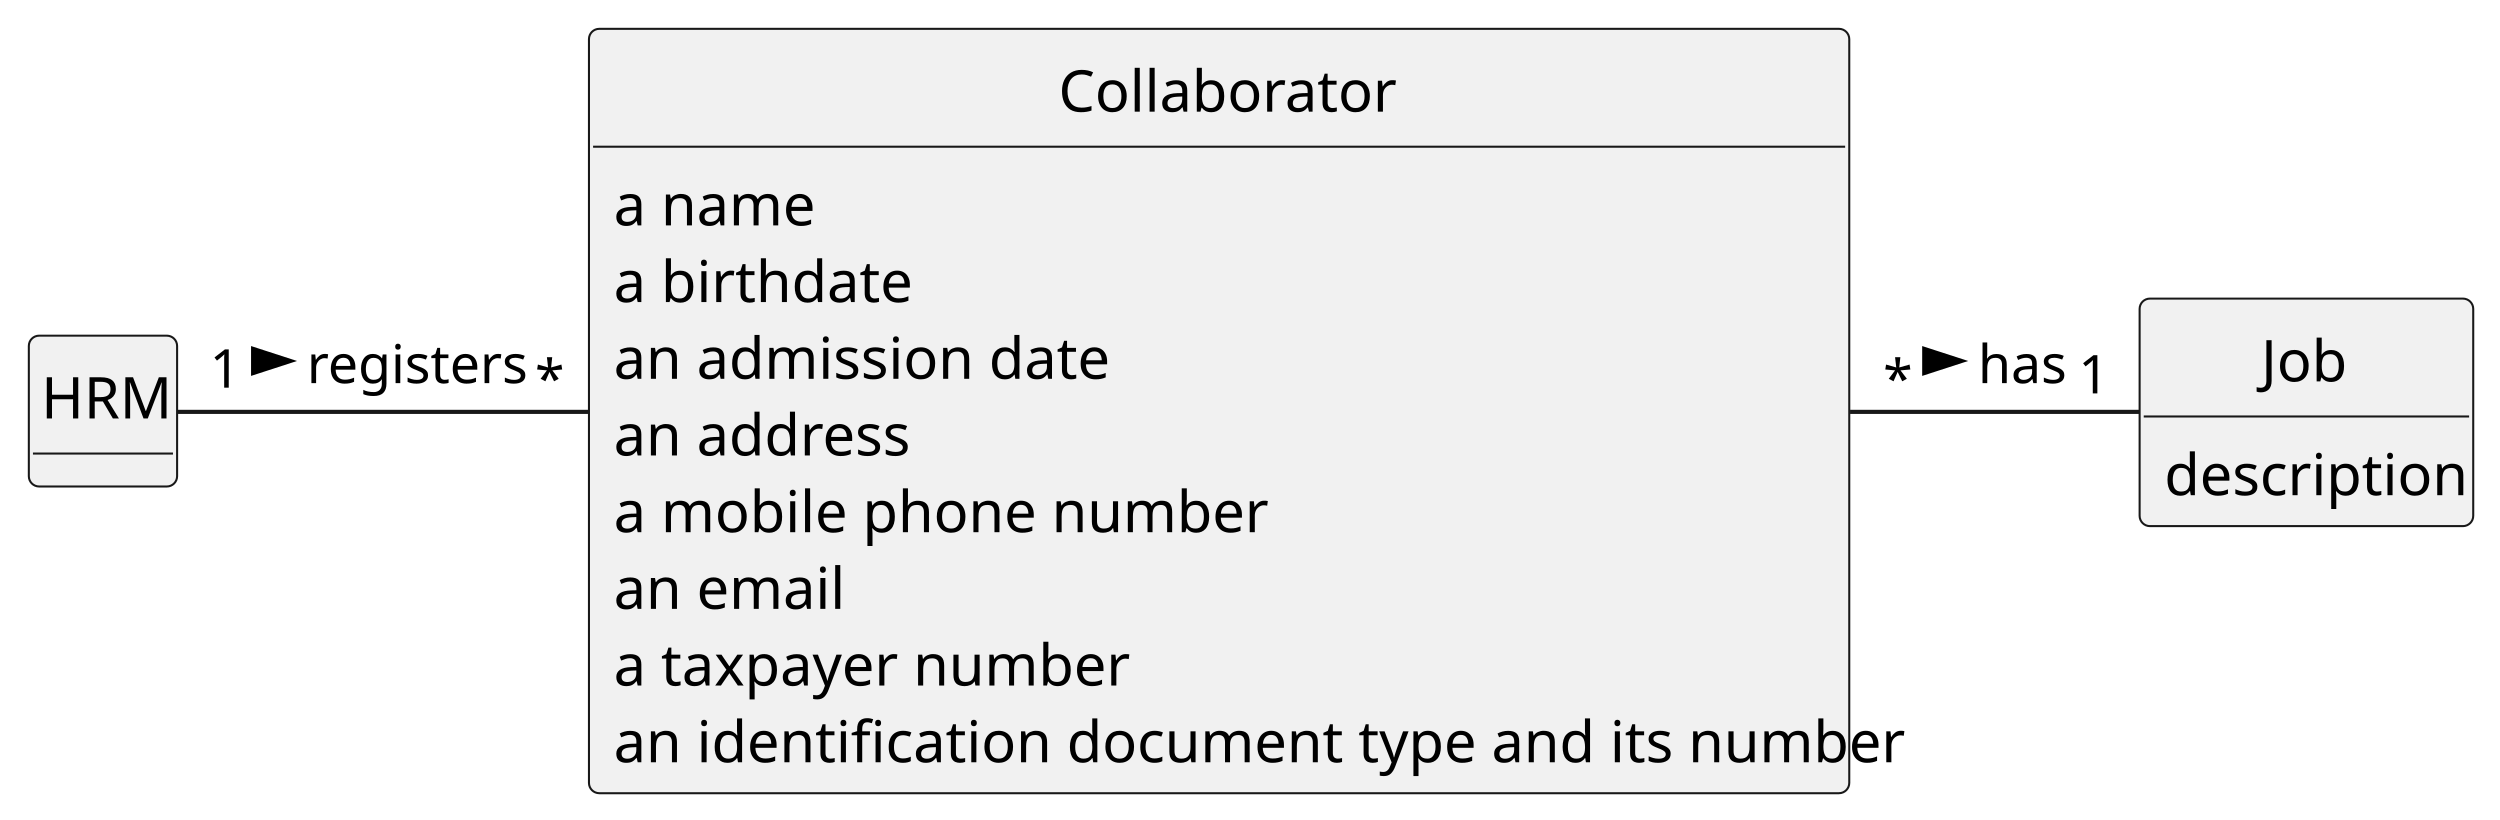
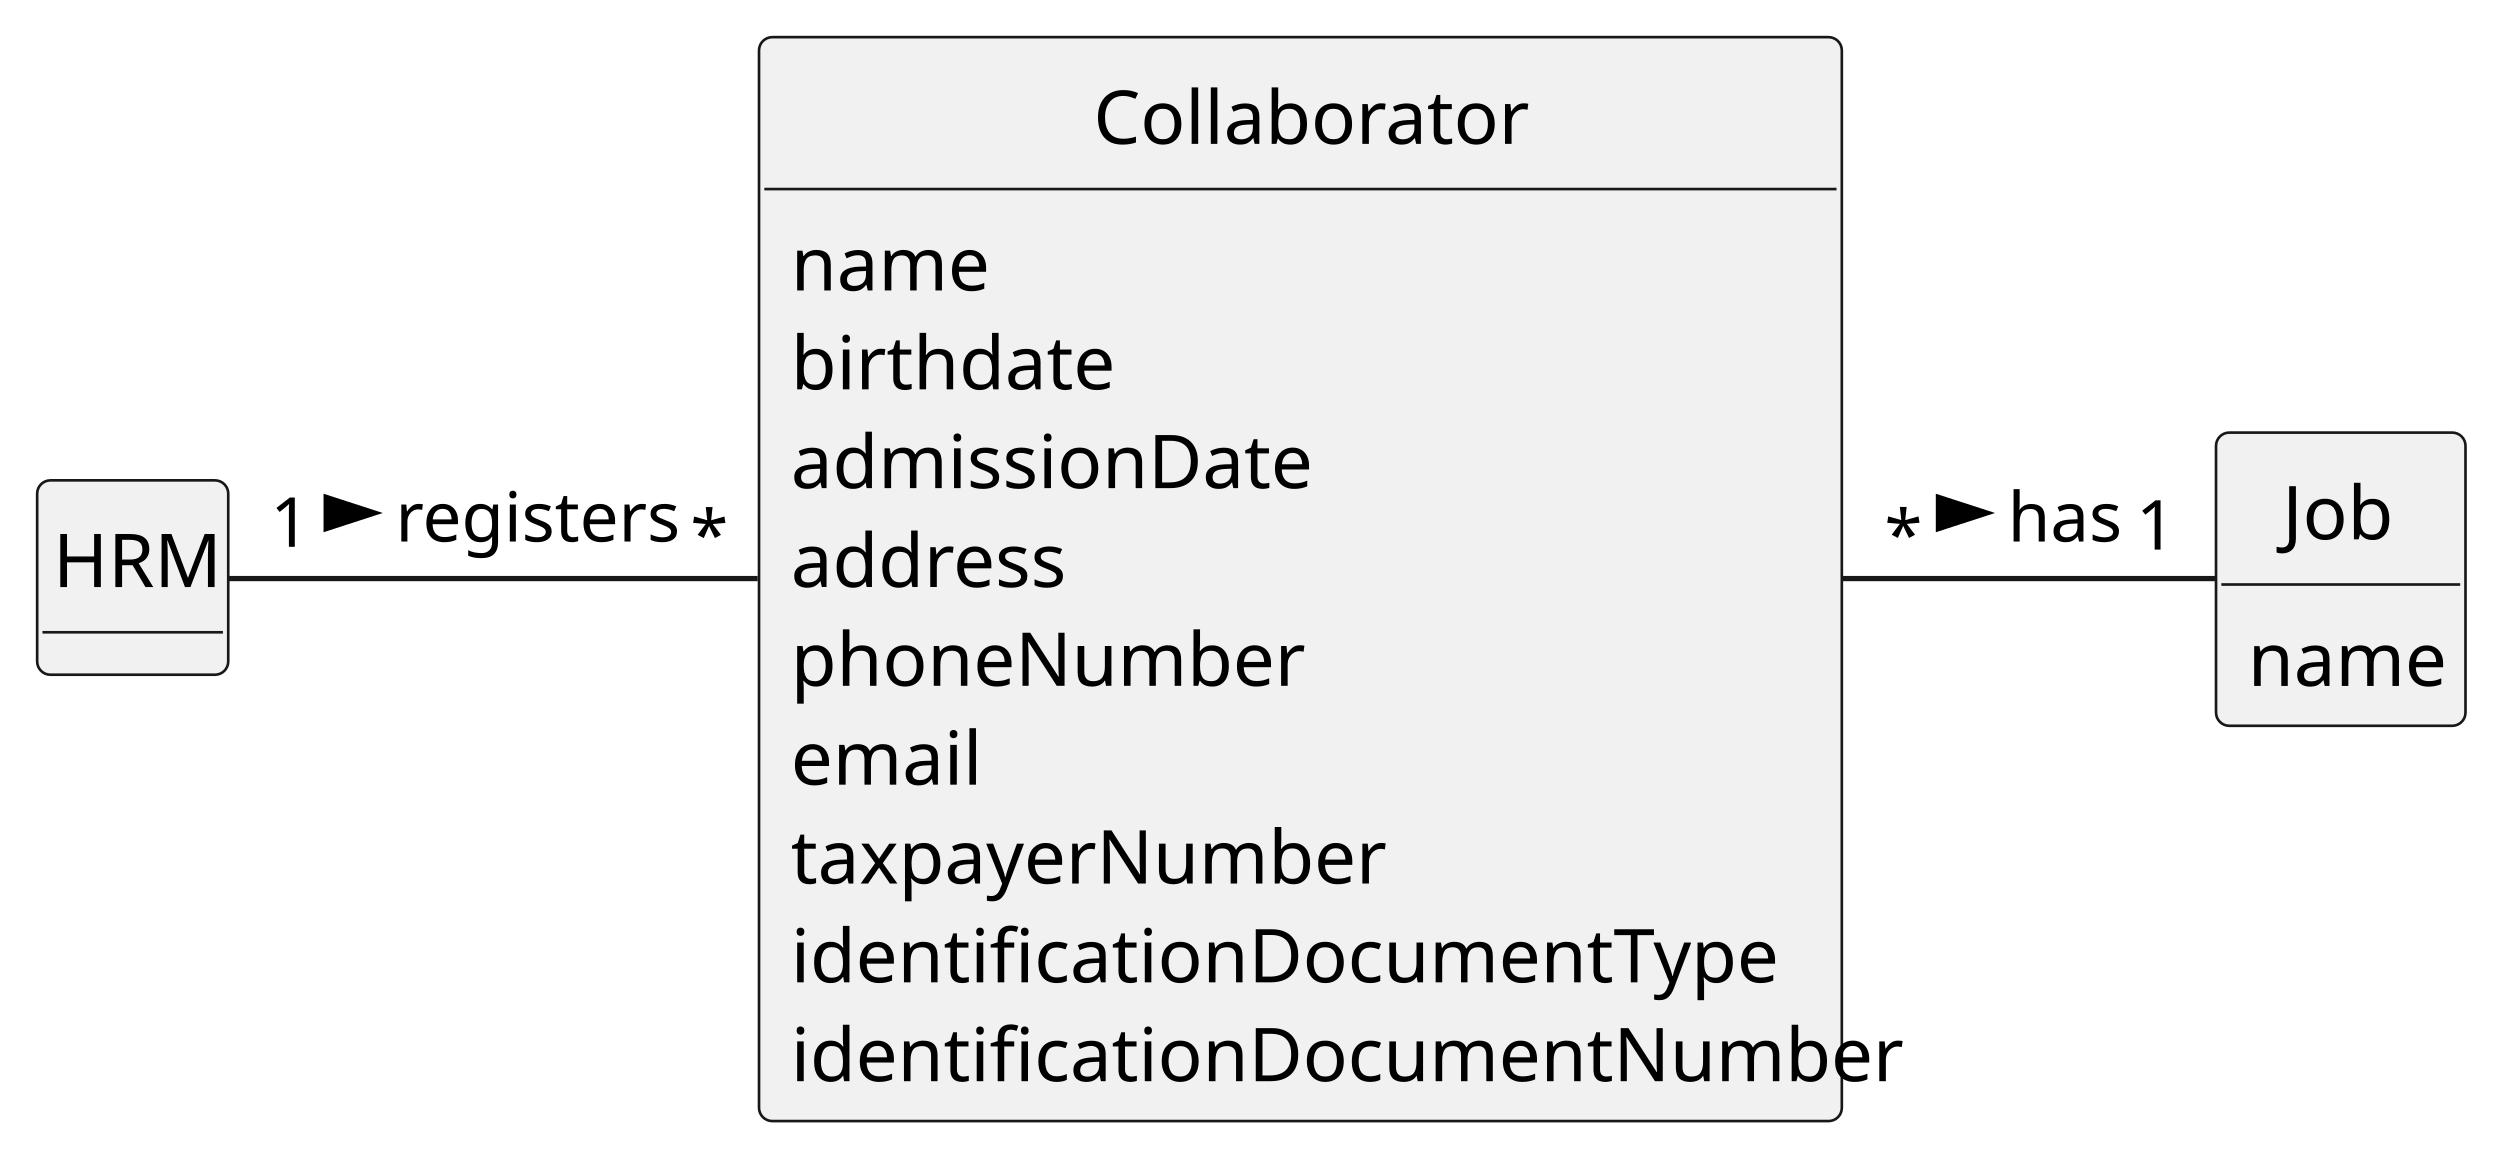
- <svg xmlns="http://www.w3.org/2000/svg" contentStyleType="text/css" height="199px" preserveAspectRatio="none" style="width:607px;height:199px;background:#FFFFFF;" version="1.1" viewBox="0 0 607 199" width="607px" zoomAndPan="magnify">
+ <svg xmlns="http://www.w3.org/2000/svg" contentStyleType="text/css" height="218px" preserveAspectRatio="none" style="width:471px;height:218px;background:#FFFFFF;" version="1.1" viewBox="0 0 471 218" width="471px" zoomAndPan="magnify">
  <defs />
  <g>
    <g id="elem_HRM">
-       <rect codeLine="18" fill="#F1F1F1" height="36.621" id="HRM" rx="2.5" ry="2.5" style="stroke:#181818;stroke-width:0.5;" width="36" x="7" y="81.5" />
-       <text fill="#000000" font-family="sans-serif" font-size="14" lengthAdjust="spacing" textLength="30" x="10" y="101.607">HRM</text>
-       <line style="stroke:#181818;stroke-width:0.5;" x1="8" x2="42" y1="110.121" y2="110.121" />
+       <rect codeLine="18" fill="#F1F1F1" height="36.621" id="HRM" rx="2.5" ry="2.5" style="stroke:#181818;stroke-width:0.5;" width="36" x="7" y="90.5" />
+       <text fill="#000000" font-family="sans-serif" font-size="14" lengthAdjust="spacing" textLength="30" x="10" y="110.607">HRM</text>
+       <line style="stroke:#181818;stroke-width:0.5;" x1="8" x2="42" y1="119.121" y2="119.121" />
    </g>
    <g id="elem_Job">
-       <rect codeLine="21" fill="#F1F1F1" height="55.242" id="Job" rx="2.5" ry="2.5" style="stroke:#181818;stroke-width:0.5;" width="81" x="519.5" y="72.5" />
-       <text fill="#000000" font-family="sans-serif" font-size="14" lengthAdjust="spacing" textLength="22" x="549" y="92.607">Job</text>
-       <line style="stroke:#181818;stroke-width:0.5;" x1="520.5" x2="599.5" y1="101.121" y2="101.121" />
-       <text fill="#000000" font-family="sans-serif" font-size="14" lengthAdjust="spacing" textLength="69" x="525.5" y="120.228">description</text>
+       <rect codeLine="21" fill="#F1F1F1" height="55.242" id="Job" rx="2.5" ry="2.5" style="stroke:#181818;stroke-width:0.5;" width="47" x="417.5" y="81.5" />
+       <text fill="#000000" font-family="sans-serif" font-size="14" lengthAdjust="spacing" textLength="22" x="430" y="101.607">Job</text>
+       <line style="stroke:#181818;stroke-width:0.5;" x1="418.5" x2="463.5" y1="110.121" y2="110.121" />
+       <text fill="#000000" font-family="sans-serif" font-size="14" lengthAdjust="spacing" textLength="35" x="423.5" y="129.228">name</text>
    </g>
    <g id="elem_Collaborator">
-       <rect codeLine="25" fill="#F1F1F1" height="185.59" id="Collaborator" rx="2.5" ry="2.5" style="stroke:#181818;stroke-width:0.5;" width="306" x="143" y="7" />
-       <text fill="#000000" font-family="sans-serif" font-size="14" lengthAdjust="spacing" textLength="78" x="257" y="27.107">Collaborator</text>
-       <line style="stroke:#181818;stroke-width:0.5;" x1="144" x2="448" y1="35.621" y2="35.621" />
-       <text fill="#000000" font-family="sans-serif" font-size="14" lengthAdjust="spacing" textLength="47" x="149" y="54.728">a name</text>
-       <text fill="#000000" font-family="sans-serif" font-size="14" lengthAdjust="spacing" textLength="68" x="149" y="73.35">a birthdate</text>
-       <text fill="#000000" font-family="sans-serif" font-size="14" lengthAdjust="spacing" textLength="115" x="149" y="91.971">an admission date</text>
-       <text fill="#000000" font-family="sans-serif" font-size="14" lengthAdjust="spacing" textLength="71" x="149" y="110.592">an address</text>
-       <text fill="#000000" font-family="sans-serif" font-size="14" lengthAdjust="spacing" textLength="149" x="149" y="129.213">a mobile phone number</text>
-       <text fill="#000000" font-family="sans-serif" font-size="14" lengthAdjust="spacing" textLength="53" x="149" y="147.834">an email</text>
-       <text fill="#000000" font-family="sans-serif" font-size="14" lengthAdjust="spacing" textLength="118" x="149" y="166.455">a taxpayer number</text>
-       <text fill="#000000" font-family="sans-serif" font-size="14" lengthAdjust="spacing" textLength="294" x="149" y="185.076">an identification document type and its number</text>
+       <rect codeLine="25" fill="#F1F1F1" height="204.211" id="Collaborator" rx="2.5" ry="2.5" style="stroke:#181818;stroke-width:0.5;" width="204" x="143" y="7" />
+       <text fill="#000000" font-family="sans-serif" font-size="14" lengthAdjust="spacing" textLength="78" x="206" y="27.107">Collaborator</text>
+       <line style="stroke:#181818;stroke-width:0.5;" x1="144" x2="346" y1="35.621" y2="35.621" />
+       <text fill="#000000" font-family="sans-serif" font-size="14" lengthAdjust="spacing" textLength="35" x="149" y="54.728">name</text>
+       <text fill="#000000" font-family="sans-serif" font-size="14" lengthAdjust="spacing" textLength="56" x="149" y="73.35">birthdate</text>
+       <text fill="#000000" font-family="sans-serif" font-size="14" lengthAdjust="spacing" textLength="93" x="149" y="91.971">admissionDate</text>
+       <text fill="#000000" font-family="sans-serif" font-size="14" lengthAdjust="spacing" textLength="51" x="149" y="110.592">address</text>
+       <text fill="#000000" font-family="sans-serif" font-size="14" lengthAdjust="spacing" textLength="89" x="149" y="129.213">phoneNumber</text>
+       <text fill="#000000" font-family="sans-serif" font-size="14" lengthAdjust="spacing" textLength="33" x="149" y="147.834">email</text>
+       <text fill="#000000" font-family="sans-serif" font-size="14" lengthAdjust="spacing" textLength="103" x="149" y="166.455">taxpayerNumber</text>
+       <text fill="#000000" font-family="sans-serif" font-size="14" lengthAdjust="spacing" textLength="175" x="149" y="185.076">identificationDocumentType</text>
+       <text fill="#000000" font-family="sans-serif" font-size="14" lengthAdjust="spacing" textLength="192" x="149" y="203.697">identificationDocumentNumber</text>
    </g>
    <g id="link_HRM_Collaborator">
-       <path codeLine="36" d="M43.2,100 C64.74,100 102.78,100 142.91,100 " fill="none" id="HRM-Collaborator" style="stroke:#181818;stroke-width:1.0;" />
-       <polygon fill="#000000" points="70.5,87.645,61.455,84.707,61.455,90.584,70.5,87.645" style="stroke:#000000;stroke-width:1.0;" />
-       <text fill="#000000" font-family="sans-serif" font-size="13" lengthAdjust="spacing" textLength="50" x="74.5" y="93.028">registers</text>
-       <text fill="#000000" font-family="sans-serif" font-size="13" lengthAdjust="spacing" textLength="7" x="50.931" y="94.12">1</text>
-       <text fill="#000000" font-family="sans-serif" font-size="13" lengthAdjust="spacing" textLength="5" x="129.887" y="96.608">*</text>
+       <path codeLine="37" d="M43,109 C65.17,109 104.58,109 142.75,109 " fill="none" id="HRM-Collaborator" style="stroke:#181818;stroke-width:1.0;" />
+       <polygon fill="#000000" points="70.5,96.645,61.455,93.707,61.455,99.584,70.5,96.645" style="stroke:#000000;stroke-width:1.0;" />
+       <text fill="#000000" font-family="sans-serif" font-size="13" lengthAdjust="spacing" textLength="50" x="74.5" y="102.028">registers</text>
+       <text fill="#000000" font-family="sans-serif" font-size="13" lengthAdjust="spacing" textLength="7" x="50.928" y="103.017">1</text>
+       <text fill="#000000" font-family="sans-serif" font-size="13" lengthAdjust="spacing" textLength="5" x="130.057" y="105.407">*</text>
    </g>
    <g id="link_Collaborator_Job">
-       <path codeLine="37" d="M449.19,100 C475.12,100 499.93,100 519.47,100 " fill="none" id="Collaborator-Job" style="stroke:#181818;stroke-width:1.0;" />
-       <polygon fill="#000000" points="476.25,87.645,467.205,84.707,467.205,90.584,476.25,87.645" style="stroke:#000000;stroke-width:1.0;" />
-       <text fill="#000000" font-family="sans-serif" font-size="13" lengthAdjust="spacing" textLength="21" x="480.25" y="93.028">has</text>
-       <text fill="#000000" font-family="sans-serif" font-size="13" lengthAdjust="spacing" textLength="5" x="457.218" y="96.608">*</text>
-       <text fill="#000000" font-family="sans-serif" font-size="13" lengthAdjust="spacing" textLength="7" x="504.627" y="95.519">1</text>
+       <path codeLine="38" d="M347.02,109 C373.44,109 399.46,109 417.4,109 " fill="none" id="Collaborator-Job" style="stroke:#181818;stroke-width:1.0;" />
+       <polygon fill="#000000" points="374.25,96.645,365.205,93.707,365.205,99.584,374.25,96.645" style="stroke:#000000;stroke-width:1.0;" />
+       <text fill="#000000" font-family="sans-serif" font-size="13" lengthAdjust="spacing" textLength="21" x="378.25" y="102.028">has</text>
+       <text fill="#000000" font-family="sans-serif" font-size="13" lengthAdjust="spacing" textLength="5" x="355.022" y="105.381">*</text>
+       <text fill="#000000" font-family="sans-serif" font-size="13" lengthAdjust="spacing" textLength="7" x="402.439" y="103.539">1</text>
    </g>
  </g>
</svg>
